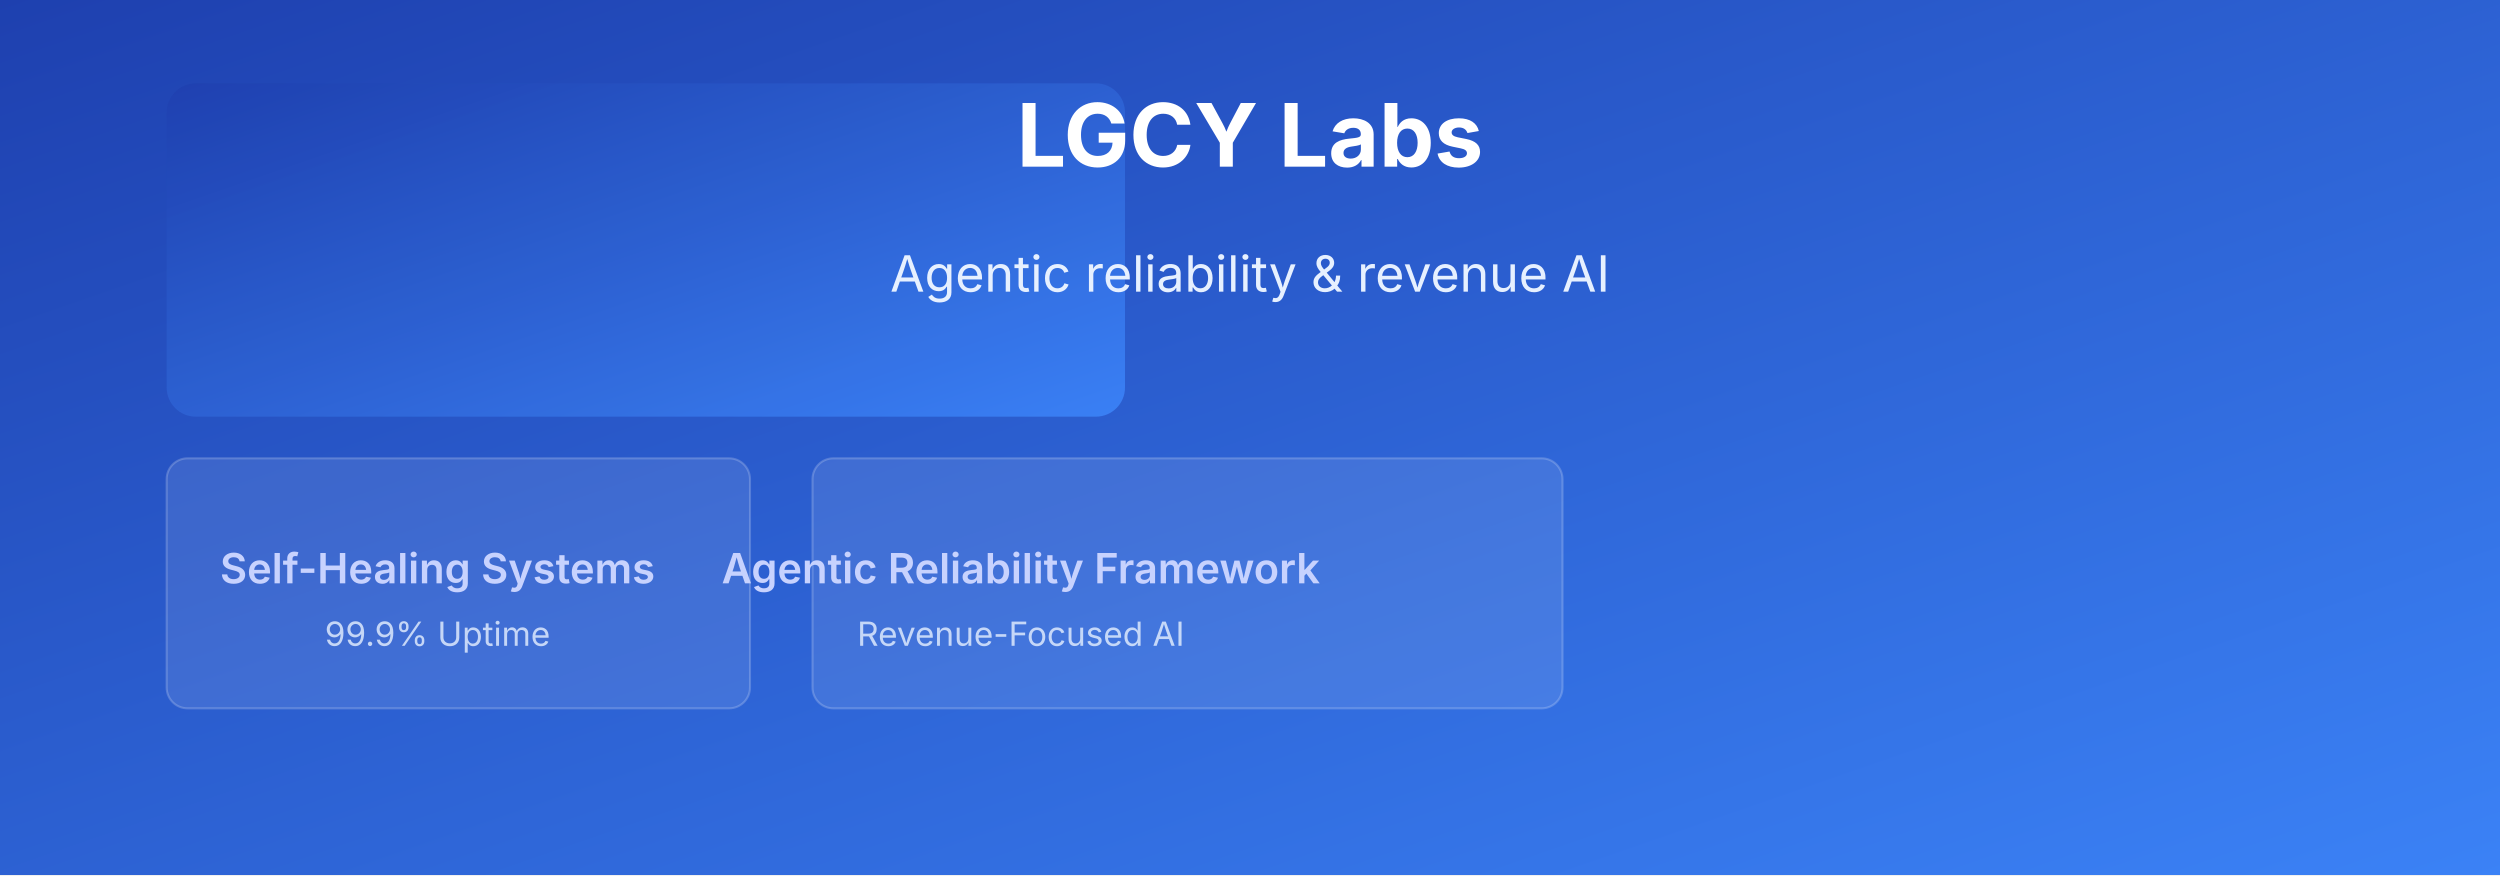
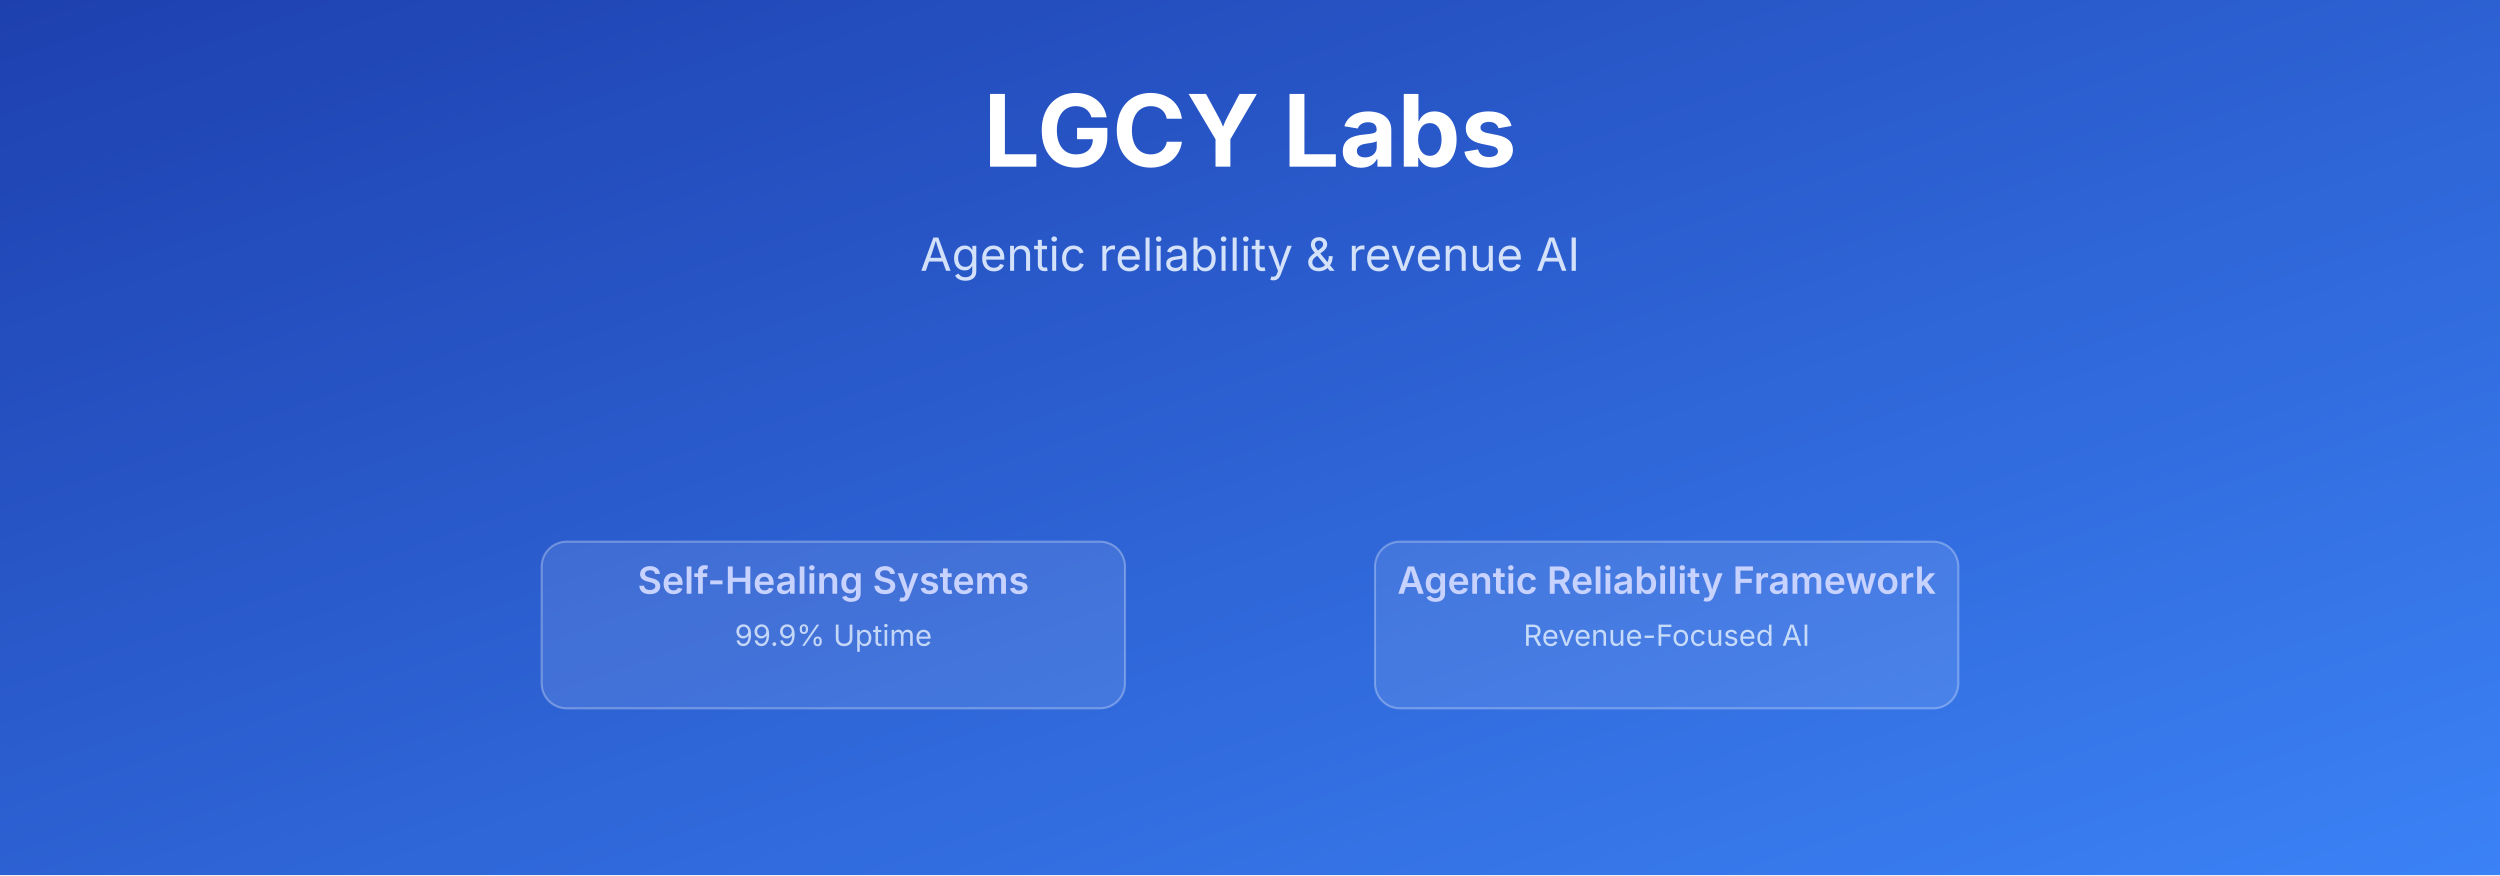
<svg xmlns="http://www.w3.org/2000/svg" width="1200" height="420" viewBox="0 0 1200 420" fill="none">
  <defs>
    <linearGradient id="g" x1="0%" y1="0%" x2="100%" y2="100%">
      <stop offset="0%" stop-color="#1e40af" />
      <stop offset="100%" stop-color="#3b82f6" />
    </linearGradient>
  </defs>
  <rect width="1200" height="420" fill="url(#g)" />
-   <g transform="translate(80,40)" fill="#fff" opacity="0.95">
-     <rect x="0" y="0" width="460" height="160" rx="14" fill="url(#g)" />
+   <g transform="translate(600, 160)" text-anchor="middle">
+     <text y="-80" font-family="Inter, sans-serif" font-size="48" font-weight="bold" fill="#fff">LGCY Labs</text>
+     <text y="-30" font-family="Inter, sans-serif" font-size="22" fill="#e6f0ff" opacity="0.9">Agentic reliability &amp; revenue AI</text>
  </g>
-   <g transform="translate(80,220)">
-     <rect x="0" y="0" width="280" height="120" rx="10" fill="#fff" fill-opacity="0.1" stroke="#fff" stroke-opacity="0.2" stroke-width="1" />
-     <rect x="310" y="0" width="360" height="120" rx="10" fill="#fff" fill-opacity="0.1" stroke="#fff" stroke-opacity="0.2" stroke-width="1" />
+   <g transform="translate(600, 300)" text-anchor="middle">
+     <g transform="translate(-200, 0)">
+       <rect x="-140" y="-40" width="280" height="80" rx="12" fill="#fff" fill-opacity="0.1" stroke="#fff" stroke-opacity="0.3" stroke-width="1" />
+       <text y="-15" font-family="Inter, sans-serif" font-size="18" fill="#c7d2fe" font-weight="600">Self-Healing Systems</text>
+       <text y="10" font-family="Inter, sans-serif" font-size="14" fill="#e6f0ff" opacity="0.8">99.9% Uptime</text>
+     </g>
+     <g transform="translate(200, 0)">
+       <rect x="-140" y="-40" width="280" height="80" rx="12" fill="#fff" fill-opacity="0.1" stroke="#fff" stroke-opacity="0.3" stroke-width="1" />
+       <text y="-15" font-family="Inter, sans-serif" font-size="18" fill="#c7d2fe" font-weight="600">Agentic Reliability Framework</text>
+       <text y="10" font-family="Inter, sans-serif" font-size="14" fill="#e6f2ff" opacity="0.8">Revenue-Focused AI</text>
+     </g>
  </g>
-   <text x="600" y="80" text-anchor="middle" font-family="Inter, sans-serif" font-size="42" font-weight="bold" fill="#fff">LGCY Labs</text>
-   <text x="600" y="140" text-anchor="middle" font-family="Inter, sans-serif" font-size="24" fill="#e6f0ff">Agentic reliability &amp; revenue AI</text>
-   <text x="210" y="280" text-anchor="middle" font-family="Inter, sans-serif" font-size="20" fill="#c7d2fe" font-weight="600">Self-Healing Systems</text>
-   <text x="210" y="310" text-anchor="middle" font-family="Inter, sans-serif" font-size="16" fill="#e6f0ff" opacity="0.8">99.9% Uptime</text>
-   <text x="490" y="280" text-anchor="middle" font-family="Inter, sans-serif" font-size="20" fill="#c7d2fe" font-weight="600">Agentic Reliability Framework</text>
-   <text x="490" y="310" text-anchor="middle" font-family="Inter, sans-serif" font-size="16" fill="#e6f0ff" opacity="0.8">Revenue-Focused AI</text>
</svg>
